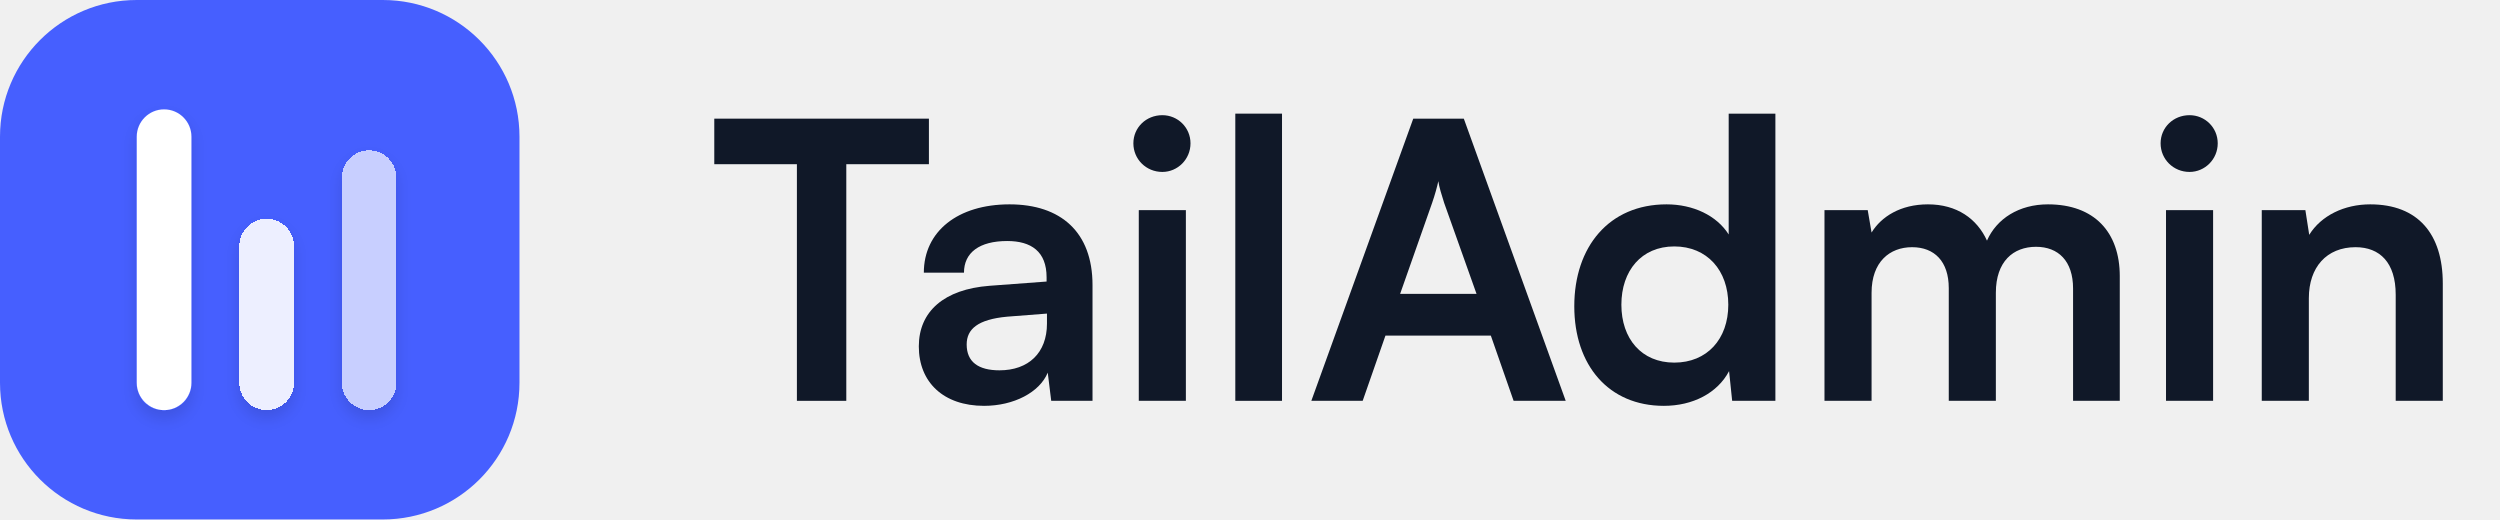
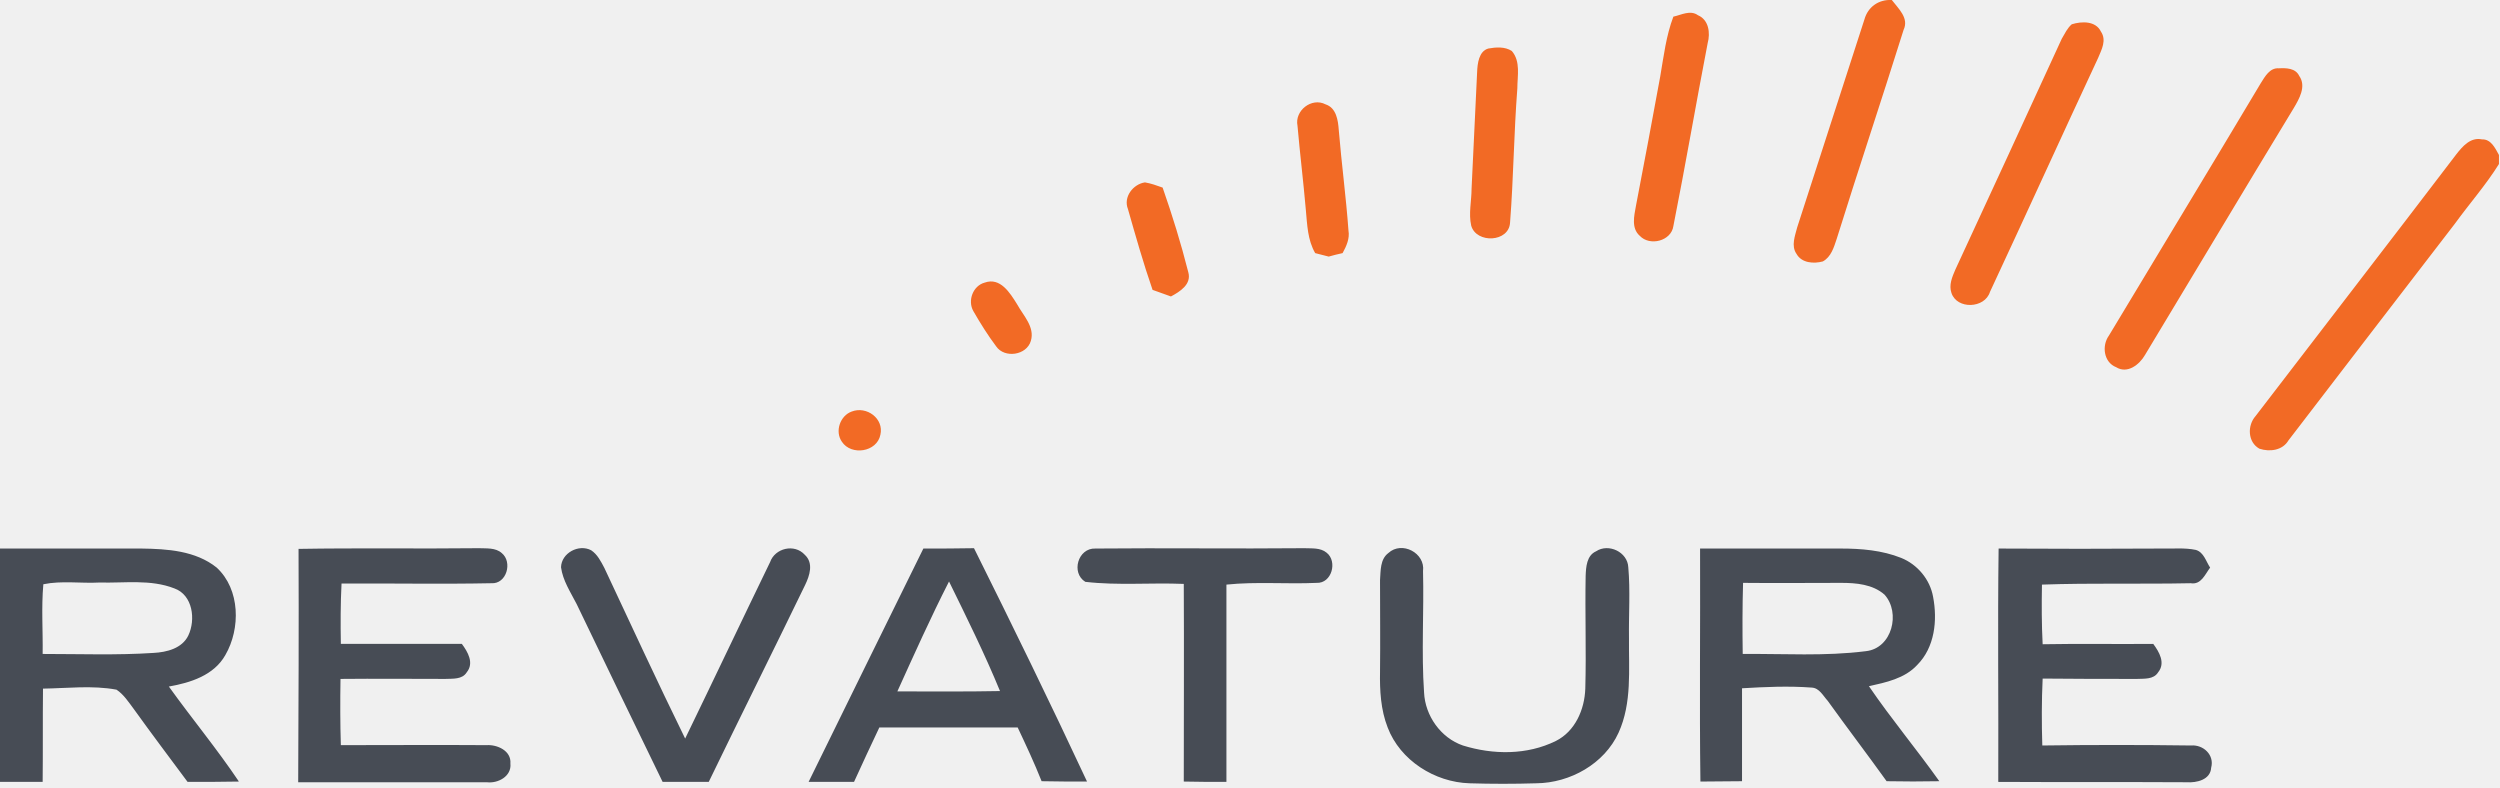
- <svg xmlns="http://www.w3.org/2000/svg" width="154" height="32" viewBox="0 0 154 32" fill="none">
-   <path d="M0 8.421C0 3.77 3.77 0 8.421 0H23.579C28.23 0 32 3.77 32 8.421V23.579C32 28.23 28.23 32 23.579 32H8.421C3.77 32 0 28.23 0 23.579V8.421Z" fill="#465FFF" />
-   <g filter="url(#filter0_d_1624_24907)">
-     <path d="M8.424 8.422C8.424 7.491 9.178 6.737 10.108 6.737V6.737C11.038 6.737 11.792 7.491 11.792 8.422V23.579C11.792 24.51 11.038 25.264 10.108 25.264V25.264C9.178 25.264 8.424 24.51 8.424 23.579V8.422Z" fill="white" />
+ <svg xmlns="http://www.w3.org/2000/svg" width="721" height="227" viewBox="0 0 721 227" fill="none">
+   <g clip-path="url(#clip0_4603_7730)">
+     <path d="M537.701 5.6C538.701 2 541.801 -0.2 545.601 -0C547.501 2.5 550.601 5.2 549.001 8.6C542.701 28.7 536.001 48.7 529.701 68.9C528.901 71.3 528.101 74.1 525.701 75.4C523.101 76.1 519.601 75.9 518.101 73.2C516.501 70.9 517.701 68 518.301 65.6C524.801 45.6 531.201 25.6 537.701 5.6ZM482.601 4.8C484.901 4.3 487.501 2.8 489.701 4.4C492.801 5.7 493.301 9.5 492.501 12.4C489.101 30 486.101 47.6 482.601 65.2C482.001 69.5 475.801 71.1 472.901 68C470.401 65.8 471.301 62.2 471.801 59.4C474.201 47 476.501 34.6 478.801 22.1C479.801 16.3 480.501 10.3 482.601 4.8ZM597.501 7C600.401 6.1 604.401 6 605.901 9.1C607.601 11.6 606.101 14.3 605.101 16.7C594.601 39.2 584.401 61.7 573.901 84.2C572.401 89 564.401 89.3 562.801 84.5C562.001 82.2 563.001 79.9 563.901 77.8C574.201 55.6 584.401 33.4 594.601 11.2C595.501 9.7 596.201 8.1 597.501 7ZM429.201 14C431.401 13.6 434.001 13.4 436.001 14.7C438.601 17.7 437.601 21.9 437.601 25.5C436.601 38.4 436.501 51.3 435.501 64.2C435.201 69.9 425.801 70.3 424.301 65.1C423.501 61.6 424.401 57.9 424.401 54.4C424.901 43.2 425.501 32 426.001 20.8C426.101 18.3 426.501 14.8 429.201 14ZM657.201 19.7C659.301 19.6 662.001 19.6 663.101 21.9C665.201 24.9 663.101 28.5 661.501 31.2C647.101 54.9 632.901 78.7 618.601 102.4C617.001 105.2 613.501 107.9 610.301 105.9C606.701 104.5 606.101 99.7 608.201 96.8C622.801 72.5 637.501 48.3 652.001 24C653.201 22.1 654.601 19.5 657.201 19.7ZM374.201 36.3C373.301 31.9 378.301 28 382.301 30.1C385.401 31.1 385.901 34.7 386.101 37.5C386.901 47.2 388.201 56.8 388.901 66.5C389.301 68.8 388.301 71 387.201 73C385.901 73.3 384.501 73.6 383.201 74C381.901 73.7 380.601 73.3 379.301 73C377.101 69.2 377.001 64.8 376.601 60.5C375.901 52.4 374.901 44.3 374.201 36.3ZM708.401 44.5C710.201 42.2 712.501 39.5 715.801 40.2C718.401 40.1 719.601 42.7 720.701 44.7V47.3C716.901 53.4 712.201 58.7 708.001 64.5C692.001 85.3 676.001 106.1 660.001 127C658.301 129.9 654.601 130.4 651.601 129.4C648.201 127.5 648.101 122.7 650.501 120C669.801 94.8 689.201 69.7 708.401 44.5ZM325.301 60.3C323.901 56.8 326.801 53.1 330.201 52.6C332.001 52.9 333.601 53.5 335.301 54.1C338.101 62.1 340.601 70.2 342.701 78.5C343.701 82 340.301 84.1 337.701 85.5C335.901 84.9 334.201 84.2 332.401 83.6C329.701 75.8 327.501 68 325.301 60.3ZM284.001 81.5C288.501 79.9 291.301 84.5 293.301 87.7C295.101 91 298.501 94.3 297.301 98.3C296.101 102.5 289.701 103.4 287.301 99.9C284.901 96.7 282.701 93.2 280.701 89.7C279.001 86.7 280.601 82.4 284.001 81.5ZM245.601 118.7C249.901 117 255.001 120.7 253.901 125.4C252.901 130.4 245.501 131.5 242.801 127.4C240.701 124.4 242.301 119.9 245.601 118.7Z" fill="#F26A25" />
+     <path d="M0 158.2C13.6 158.2 27.2 158.2 40.8 158.2C48.2 158.3 56.4 158.8 62.5 163.7C69.3 170 69.4 181.3 65 188.9C61.7 194.8 54.9 196.9 48.7 198C55.3 207.2 62.6 216 68.9 225.4C64 225.5 59 225.5 54.1 225.5C48.9 218.5 43.7 211.6 38.6 204.5C37.1 202.5 35.7 200.3 33.6 198.9C26.6 197.6 19.4 198.5 12.4 198.6C12.3 207.6 12.4 216.6 12.3 225.5C8.2 225.5 4.1 225.5 0 225.5V158.2M12.5 168.5C11.9 175.2 12.4 181.9 12.3 188.6C23 188.6 33.7 189 44.3 188.3C48.1 188.1 52.5 187 54.3 183.3C56.5 178.7 55.6 171.6 50.3 169.7C43.4 167 35.9 168.2 28.7 168C23.4 168.3 17.8 167.4 12.5 168.5ZM86.1 158.3C103.4 158 120.8 158.3 138.1 158.1C140.3 158.2 142.9 157.9 144.7 159.5C147.9 162.1 146.1 168.5 141.7 168.2C127.3 168.5 112.9 168.2 98.5 168.3C98.2 174.1 98.2 179.9 98.3 185.7C109.9 185.7 121.5 185.7 133.2 185.7C134.9 188 136.8 191.2 134.6 193.9C133.3 196 130.6 195.7 128.4 195.8C118.3 195.8 108.3 195.7 98.2 195.8C98.1 202.2 98.1 208.6 98.3 214.9C112.3 214.9 126.3 214.8 140.3 214.9C143.4 214.7 147.5 216.5 147.2 220.2C147.6 223.9 143.6 226 140.4 225.6C122.3 225.6 104.1 225.6 86 225.6C86.1 203.1 86.2 180.7 86.1 158.3ZM266.3 158.2C271.2 158.2 276 158.2 280.9 158.1C292 180.4 303 202.9 313.5 225.4C309.1 225.4 304.8 225.4 300.4 225.3C298.3 220 295.9 214.9 293.5 209.8C280.2 209.8 266.9 209.8 253.6 209.8C251.1 215 248.7 220.3 246.3 225.5C241.9 225.5 237.6 225.5 233.2 225.5C244.2 203 255.3 180.6 266.3 158.2ZM258.8 199.4C268.7 199.4 278.5 199.5 288.4 199.3C284 188.6 278.8 178.1 273.7 167.7C268.4 178.1 263.6 188.8 258.8 199.4ZM313 167.8C308.8 165.2 310.9 158 315.9 158.2C335.9 158 356 158.3 376.1 158.1C378.3 158.2 380.8 157.9 382.6 159.4C385.8 161.9 384.1 168.3 379.7 168.1C371.1 168.5 362.4 167.7 353.7 168.6C353.7 187.6 353.7 206.5 353.7 225.5C349.6 225.5 345.5 225.5 341.4 225.4C341.4 206.4 341.5 187.4 341.4 168.4C331.9 168 322.4 168.9 313 167.8ZM490.3 158.2C503.8 158.2 517.4 158.2 530.9 158.2C536.8 158.2 542.8 158.7 548.3 160.9C553 162.8 556.6 167.1 557.5 172.1C558.8 178.9 558 186.7 552.9 191.8C549.3 195.7 543.9 196.8 539 197.9C545.4 207.3 552.7 216 559.3 225.3C554.2 225.4 549.2 225.4 544.1 225.3C538.5 217.5 532.7 209.9 527.1 202.1C525.8 200.7 524.7 198.4 522.5 198.3C515.8 197.8 509.1 198.1 502.4 198.5C502.4 207.4 502.4 216.4 502.4 225.3C498.4 225.3 494.4 225.4 490.4 225.4C490.1 203.1 490.4 180.6 490.3 158.2ZM502.6 188.6C514.4 188.5 526.3 189.3 538.1 187.8C545.7 187 548.2 176.7 543.5 171.5C540.1 168.5 535.3 168.1 531 168.1C521.6 168.1 512.2 168.2 502.7 168.1C502.5 174.9 502.5 181.7 502.6 188.6ZM576.4 158.2C592 158.3 607.7 158.3 623.3 158.2C626.6 158.3 630 157.9 633.3 158.6C635.6 159.3 636.2 161.9 637.4 163.7C635.9 165.7 634.8 168.7 631.8 168.2C617.5 168.5 603.2 168.1 588.9 168.6C588.8 174.3 588.8 180.1 589.1 185.8C599.7 185.6 610.3 185.8 621 185.7C622.7 188 624.6 191.2 622.4 193.9C621.1 196 618.4 195.7 616.3 195.8C607.2 195.8 598.2 195.8 589.1 195.7C588.8 202.1 588.8 208.6 589 215C603.3 214.8 617.6 214.8 631.9 215C635.4 214.7 638.7 217.7 637.7 221.4C637.5 224.9 633.5 225.8 630.6 225.6C612.5 225.5 594.4 225.6 576.3 225.5C576.4 203 576.1 180.6 576.4 158.2ZM161.8 163.6C161.9 159.5 166.9 156.8 170.5 158.7C172.3 159.9 173.3 161.9 174.3 163.8C182 180.2 189.6 196.7 197.6 213C205.8 196.1 213.9 179 222.1 162.1C223.5 158.1 229.1 156.7 232.1 160C234.7 162.4 233.5 166 232.2 168.7C223 187.7 213.6 206.5 204.4 225.5C200 225.5 195.5 225.5 191.1 225.5C182.8 208.4 174.5 191.3 166.3 174.2C164.5 170.7 162.3 167.4 161.8 163.6ZM400.4 159.5C404.3 155.9 411.1 159.5 410.4 164.7C410.7 176.4 409.9 188.1 410.7 199.7C411 206.4 415.5 212.8 421.9 215C430.6 217.7 440.4 217.8 448.7 213.7C454.3 210.9 457 204.6 457.2 198.6C457.5 187.8 457.1 176.9 457.3 166.1C457.4 163.5 457.6 160.2 460.3 159C463.9 156.6 469.4 159.2 469.6 163.6C470.2 170.4 469.7 177.2 469.8 184C469.7 193.1 470.7 202.7 466.8 211.3C462.7 220.3 452.8 225.8 443.1 225.9C436.7 226.1 430.2 226.1 423.8 225.9C413.8 225.6 403.8 219.3 400.2 209.8C398.2 204.7 397.9 199.1 398 193.7C398.1 184.9 398 176.1 398 167.3C398.2 164.6 398 161.3 400.4 159.5Z" fill="#474C55" />
  </g>
-   <g filter="url(#filter1_d_1624_24907)">
-     <path d="M14.742 15.157C14.742 14.227 15.496 13.473 16.426 13.473V13.473C17.357 13.473 18.111 14.227 18.111 15.157V23.578C18.111 24.508 17.357 25.262 16.426 25.262V25.262C15.496 25.262 14.742 24.508 14.742 23.578V15.157Z" fill="white" fill-opacity="0.9" shape-rendering="crispEdges" />
-   </g>
-   <g filter="url(#filter2_d_1624_24907)">
-     <path d="M21.055 10.946C21.055 10.016 21.809 9.262 22.739 9.262V9.262C23.669 9.262 24.423 10.016 24.423 10.946V23.578C24.423 24.508 23.669 25.262 22.739 25.262V25.262C21.809 25.262 21.055 24.508 21.055 23.578V10.946Z" fill="white" fill-opacity="0.7" shape-rendering="crispEdges" />
-   </g>
-   <path d="M44 10.115H49.089V24.691H52.132V10.115H57.221V7.309H44V10.115Z" fill="#101828" />
-   <path d="M60.617 25C62.448 25 64.042 24.168 64.541 22.955L64.755 24.691H67.299V17.558C67.299 14.3 65.349 12.588 62.187 12.588C59.001 12.588 56.908 14.252 56.908 16.797H59.381C59.381 15.56 60.332 14.847 62.044 14.847C63.519 14.847 64.47 15.489 64.47 17.082V17.343L60.95 17.605C58.168 17.819 56.599 19.174 56.599 21.338C56.599 23.549 58.121 25 60.617 25ZM61.569 22.812C60.261 22.812 59.547 22.289 59.547 21.219C59.547 20.268 60.237 19.674 62.044 19.507L64.493 19.317V19.935C64.493 21.742 63.352 22.812 61.569 22.812Z" fill="#101828" />
-   <path d="M71.6 10.591C72.551 10.591 73.335 9.806 73.335 8.831C73.335 7.856 72.551 7.095 71.6 7.095C70.601 7.095 69.816 7.856 69.816 8.831C69.816 9.806 70.601 10.591 71.6 10.591ZM70.149 24.691H73.05V12.944H70.149V24.691Z" fill="#101828" />
-   <path d="M78.972 24.691V7H76.095V24.691H78.972Z" fill="#101828" />
-   <path d="M83.941 24.691L85.344 20.672H91.835L93.238 24.691H96.448L90.171 7.309H87.056L80.778 24.691H83.941ZM88.221 12.493C88.387 12.017 88.53 11.494 88.601 11.161C88.649 11.518 88.815 12.041 88.958 12.493L90.955 18.104H86.247L88.221 12.493Z" fill="#101828" />
-   <path d="M102.493 25C104.276 25 105.798 24.215 106.511 22.86L106.701 24.691H109.364V7H106.487V14.443C105.75 13.277 104.3 12.588 102.659 12.588C99.116 12.588 96.976 15.203 96.976 18.865C96.976 22.503 99.092 25 102.493 25ZM103.135 22.337C101.113 22.337 99.877 20.863 99.877 18.77C99.877 16.678 101.113 15.18 103.135 15.18C105.156 15.18 106.463 16.654 106.463 18.77C106.463 20.886 105.156 22.337 103.135 22.337Z" fill="#101828" />
-   <path d="M115.289 24.691V18.033C115.289 16.131 116.406 15.227 117.785 15.227C119.164 15.227 120.044 16.107 120.044 17.748V24.691H122.945V18.033C122.945 16.107 124.015 15.203 125.418 15.203C126.797 15.203 127.701 16.083 127.701 17.771V24.691H130.578V17.011C130.578 14.3 129.008 12.588 126.155 12.588C124.372 12.588 122.993 13.468 122.398 14.823C121.78 13.468 120.543 12.588 118.76 12.588C117.072 12.588 115.883 13.349 115.289 14.324L115.051 12.944H112.388V24.691H115.289Z" fill="#101828" />
-   <path d="M134.876 10.591C135.827 10.591 136.612 9.806 136.612 8.831C136.612 7.856 135.827 7.095 134.876 7.095C133.877 7.095 133.093 7.856 133.093 8.831C133.093 9.806 133.877 10.591 134.876 10.591ZM133.426 24.691H136.327V12.944H133.426V24.691Z" fill="#101828" />
-   <path d="M142.225 24.691V18.366C142.225 16.464 143.318 15.227 145.102 15.227C146.6 15.227 147.575 16.178 147.575 18.152V24.691H150.476V17.462C150.476 14.419 148.954 12.588 146.005 12.588C144.412 12.588 142.985 13.277 142.248 14.466L142.011 12.944H139.324V24.691H142.225Z" fill="#101828" />
  <defs>
-     <filter id="filter0_d_1624_24907" x="7.424" y="6.237" width="5.368" height="20.526" filterUnits="userSpaceOnUse" color-interpolation-filters="sRGB">
-       <feFlood flood-opacity="0" result="BackgroundImageFix" />
-       <feColorMatrix in="SourceAlpha" type="matrix" values="0 0 0 0 0 0 0 0 0 0 0 0 0 0 0 0 0 0 127 0" result="hardAlpha" />
-       <feOffset dy="0.5" />
-       <feGaussianBlur stdDeviation="0.5" />
-       <feComposite in2="hardAlpha" operator="out" />
-       <feColorMatrix type="matrix" values="0 0 0 0 0 0 0 0 0 0 0 0 0 0 0 0 0 0 0.12 0" />
-       <feBlend mode="normal" in2="BackgroundImageFix" result="effect1_dropShadow_1624_24907" />
-       <feBlend mode="normal" in="SourceGraphic" in2="effect1_dropShadow_1624_24907" result="shape" />
-     </filter>
-     <filter id="filter1_d_1624_24907" x="13.742" y="12.973" width="5.368" height="13.79" filterUnits="userSpaceOnUse" color-interpolation-filters="sRGB">
-       <feFlood flood-opacity="0" result="BackgroundImageFix" />
-       <feColorMatrix in="SourceAlpha" type="matrix" values="0 0 0 0 0 0 0 0 0 0 0 0 0 0 0 0 0 0 127 0" result="hardAlpha" />
-       <feOffset dy="0.5" />
-       <feGaussianBlur stdDeviation="0.5" />
-       <feComposite in2="hardAlpha" operator="out" />
-       <feColorMatrix type="matrix" values="0 0 0 0 0 0 0 0 0 0 0 0 0 0 0 0 0 0 0.12 0" />
-       <feBlend mode="normal" in2="BackgroundImageFix" result="effect1_dropShadow_1624_24907" />
-       <feBlend mode="normal" in="SourceGraphic" in2="effect1_dropShadow_1624_24907" result="shape" />
-     </filter>
-     <filter id="filter2_d_1624_24907" x="20.055" y="8.762" width="5.368" height="18" filterUnits="userSpaceOnUse" color-interpolation-filters="sRGB">
-       <feFlood flood-opacity="0" result="BackgroundImageFix" />
-       <feColorMatrix in="SourceAlpha" type="matrix" values="0 0 0 0 0 0 0 0 0 0 0 0 0 0 0 0 0 0 127 0" result="hardAlpha" />
-       <feOffset dy="0.5" />
-       <feGaussianBlur stdDeviation="0.5" />
-       <feComposite in2="hardAlpha" operator="out" />
-       <feColorMatrix type="matrix" values="0 0 0 0 0 0 0 0 0 0 0 0 0 0 0 0 0 0 0.12 0" />
-       <feBlend mode="normal" in2="BackgroundImageFix" result="effect1_dropShadow_1624_24907" />
-       <feBlend mode="normal" in="SourceGraphic" in2="effect1_dropShadow_1624_24907" result="shape" />
-     </filter>
+     <clipPath id="clip0_4603_7730">
+       <rect width="720.7" height="226.1" fill="white" />
+     </clipPath>
  </defs>
</svg>
